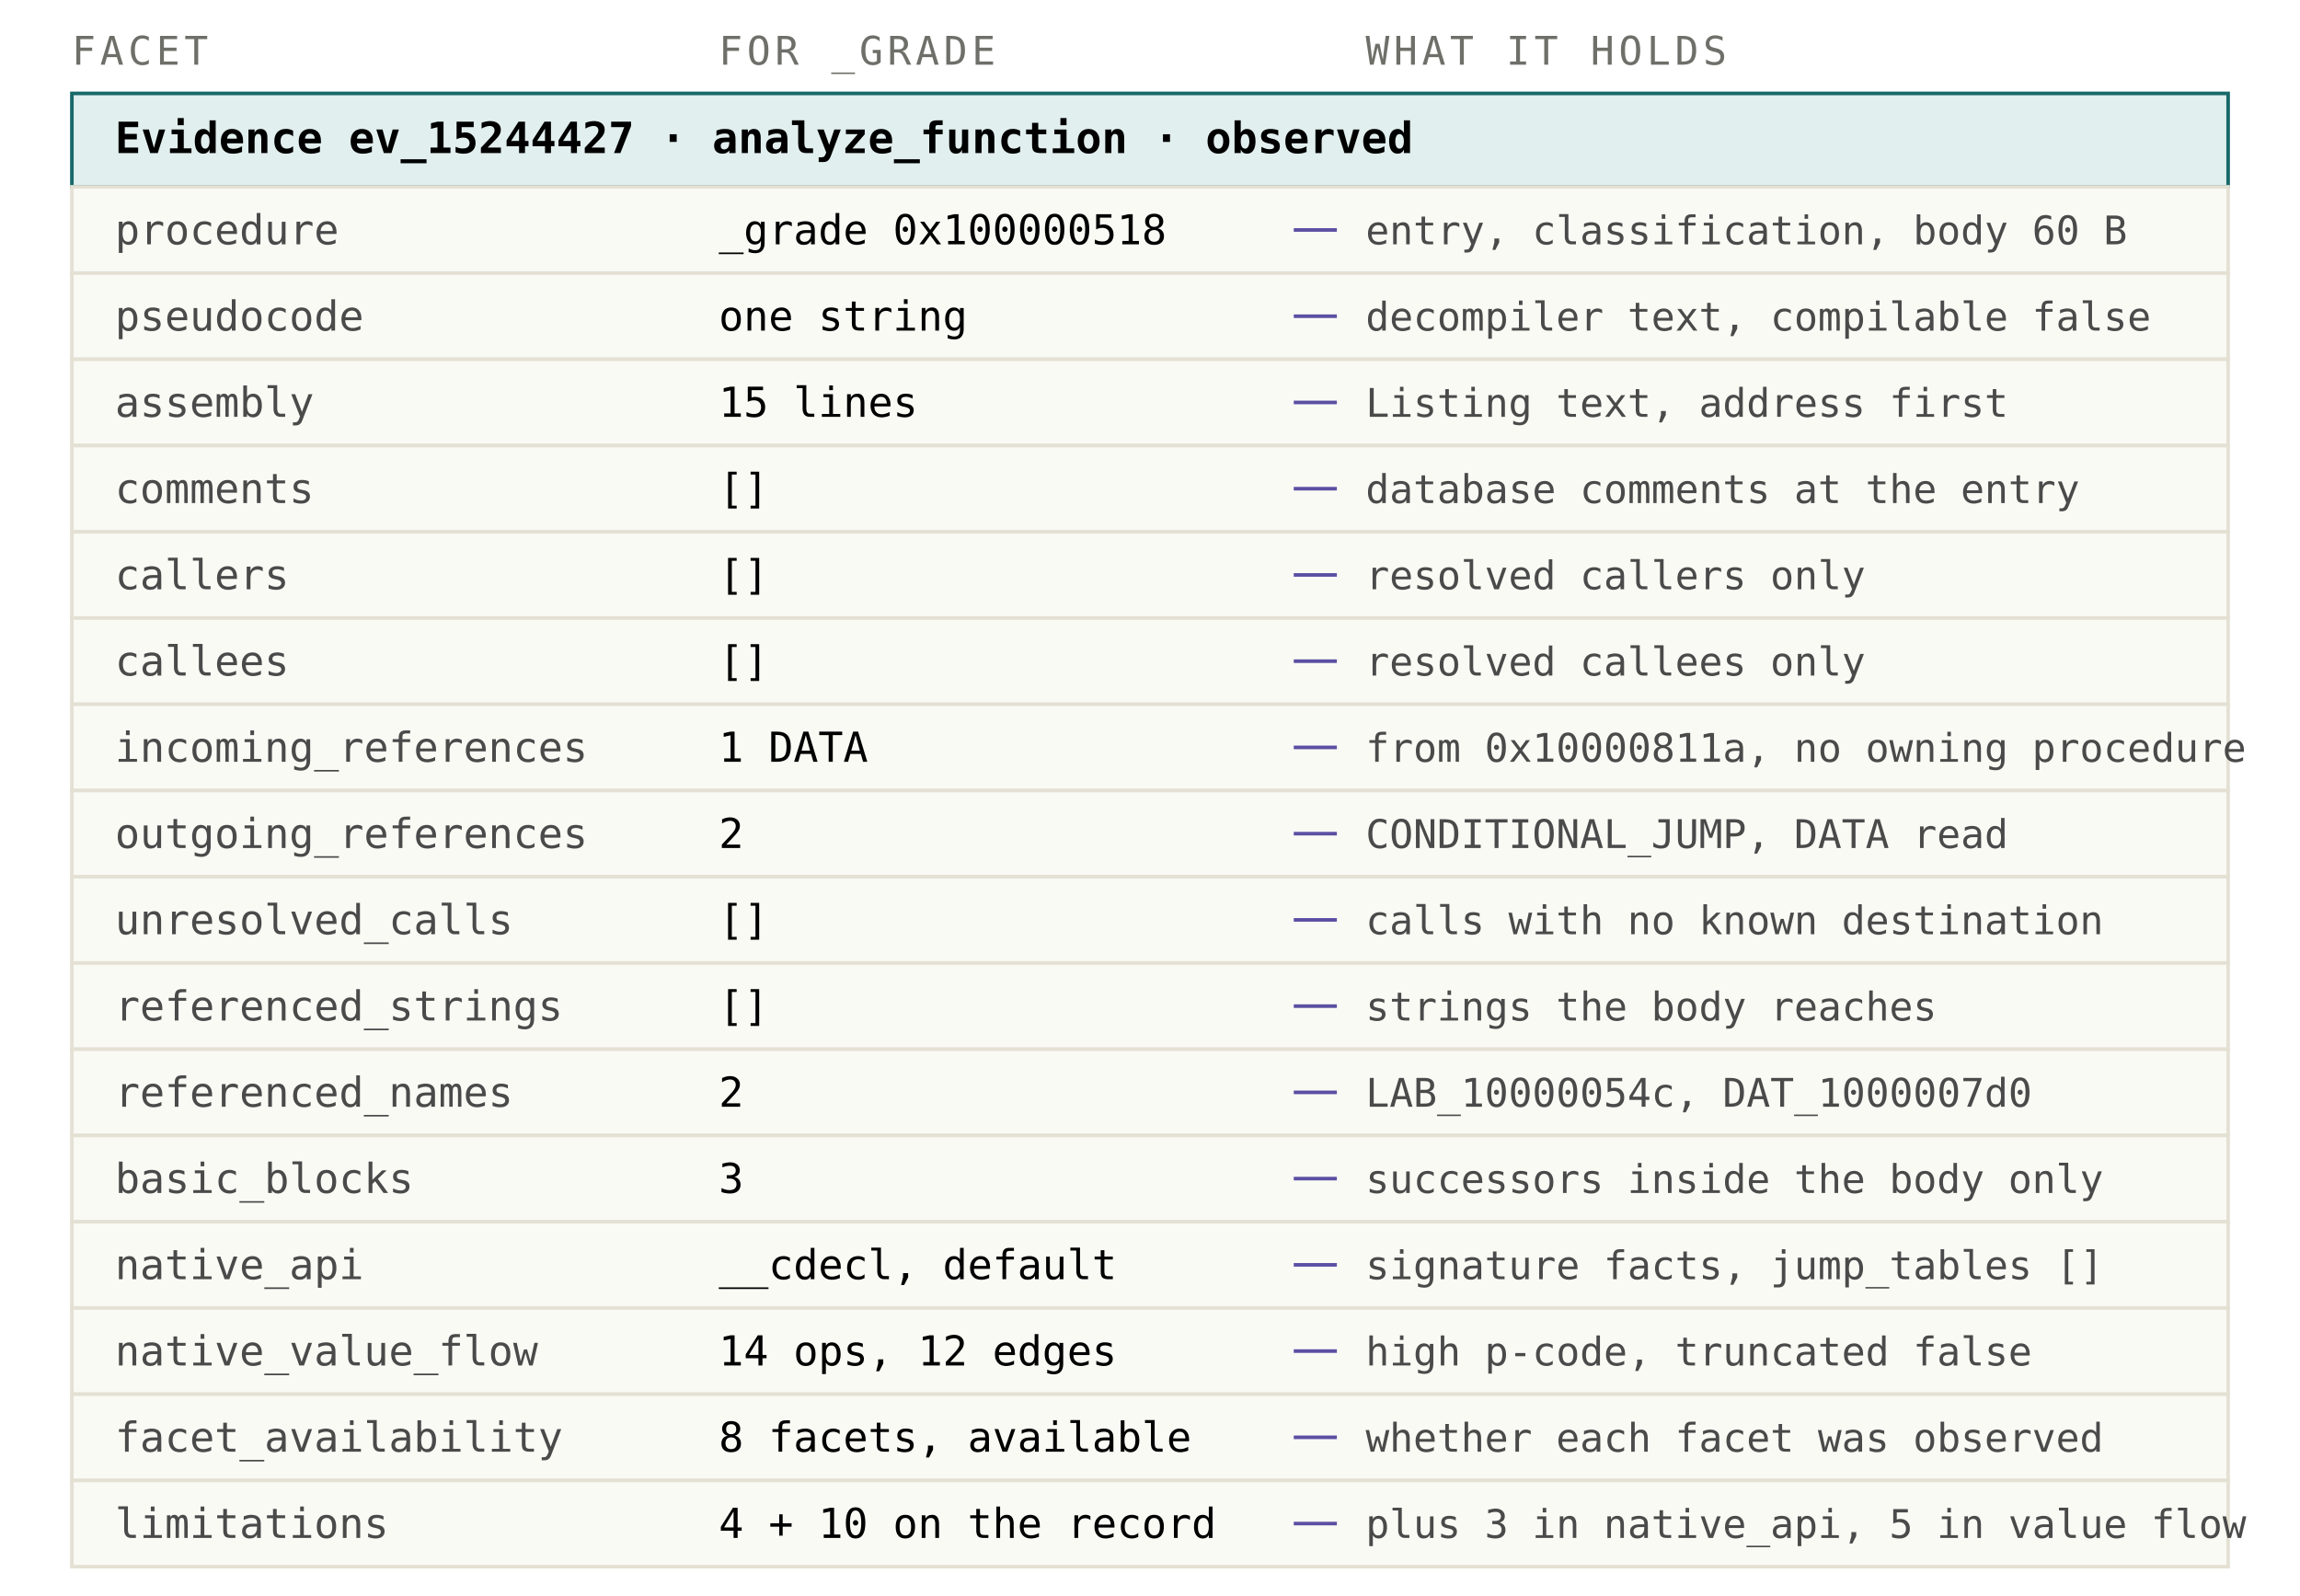
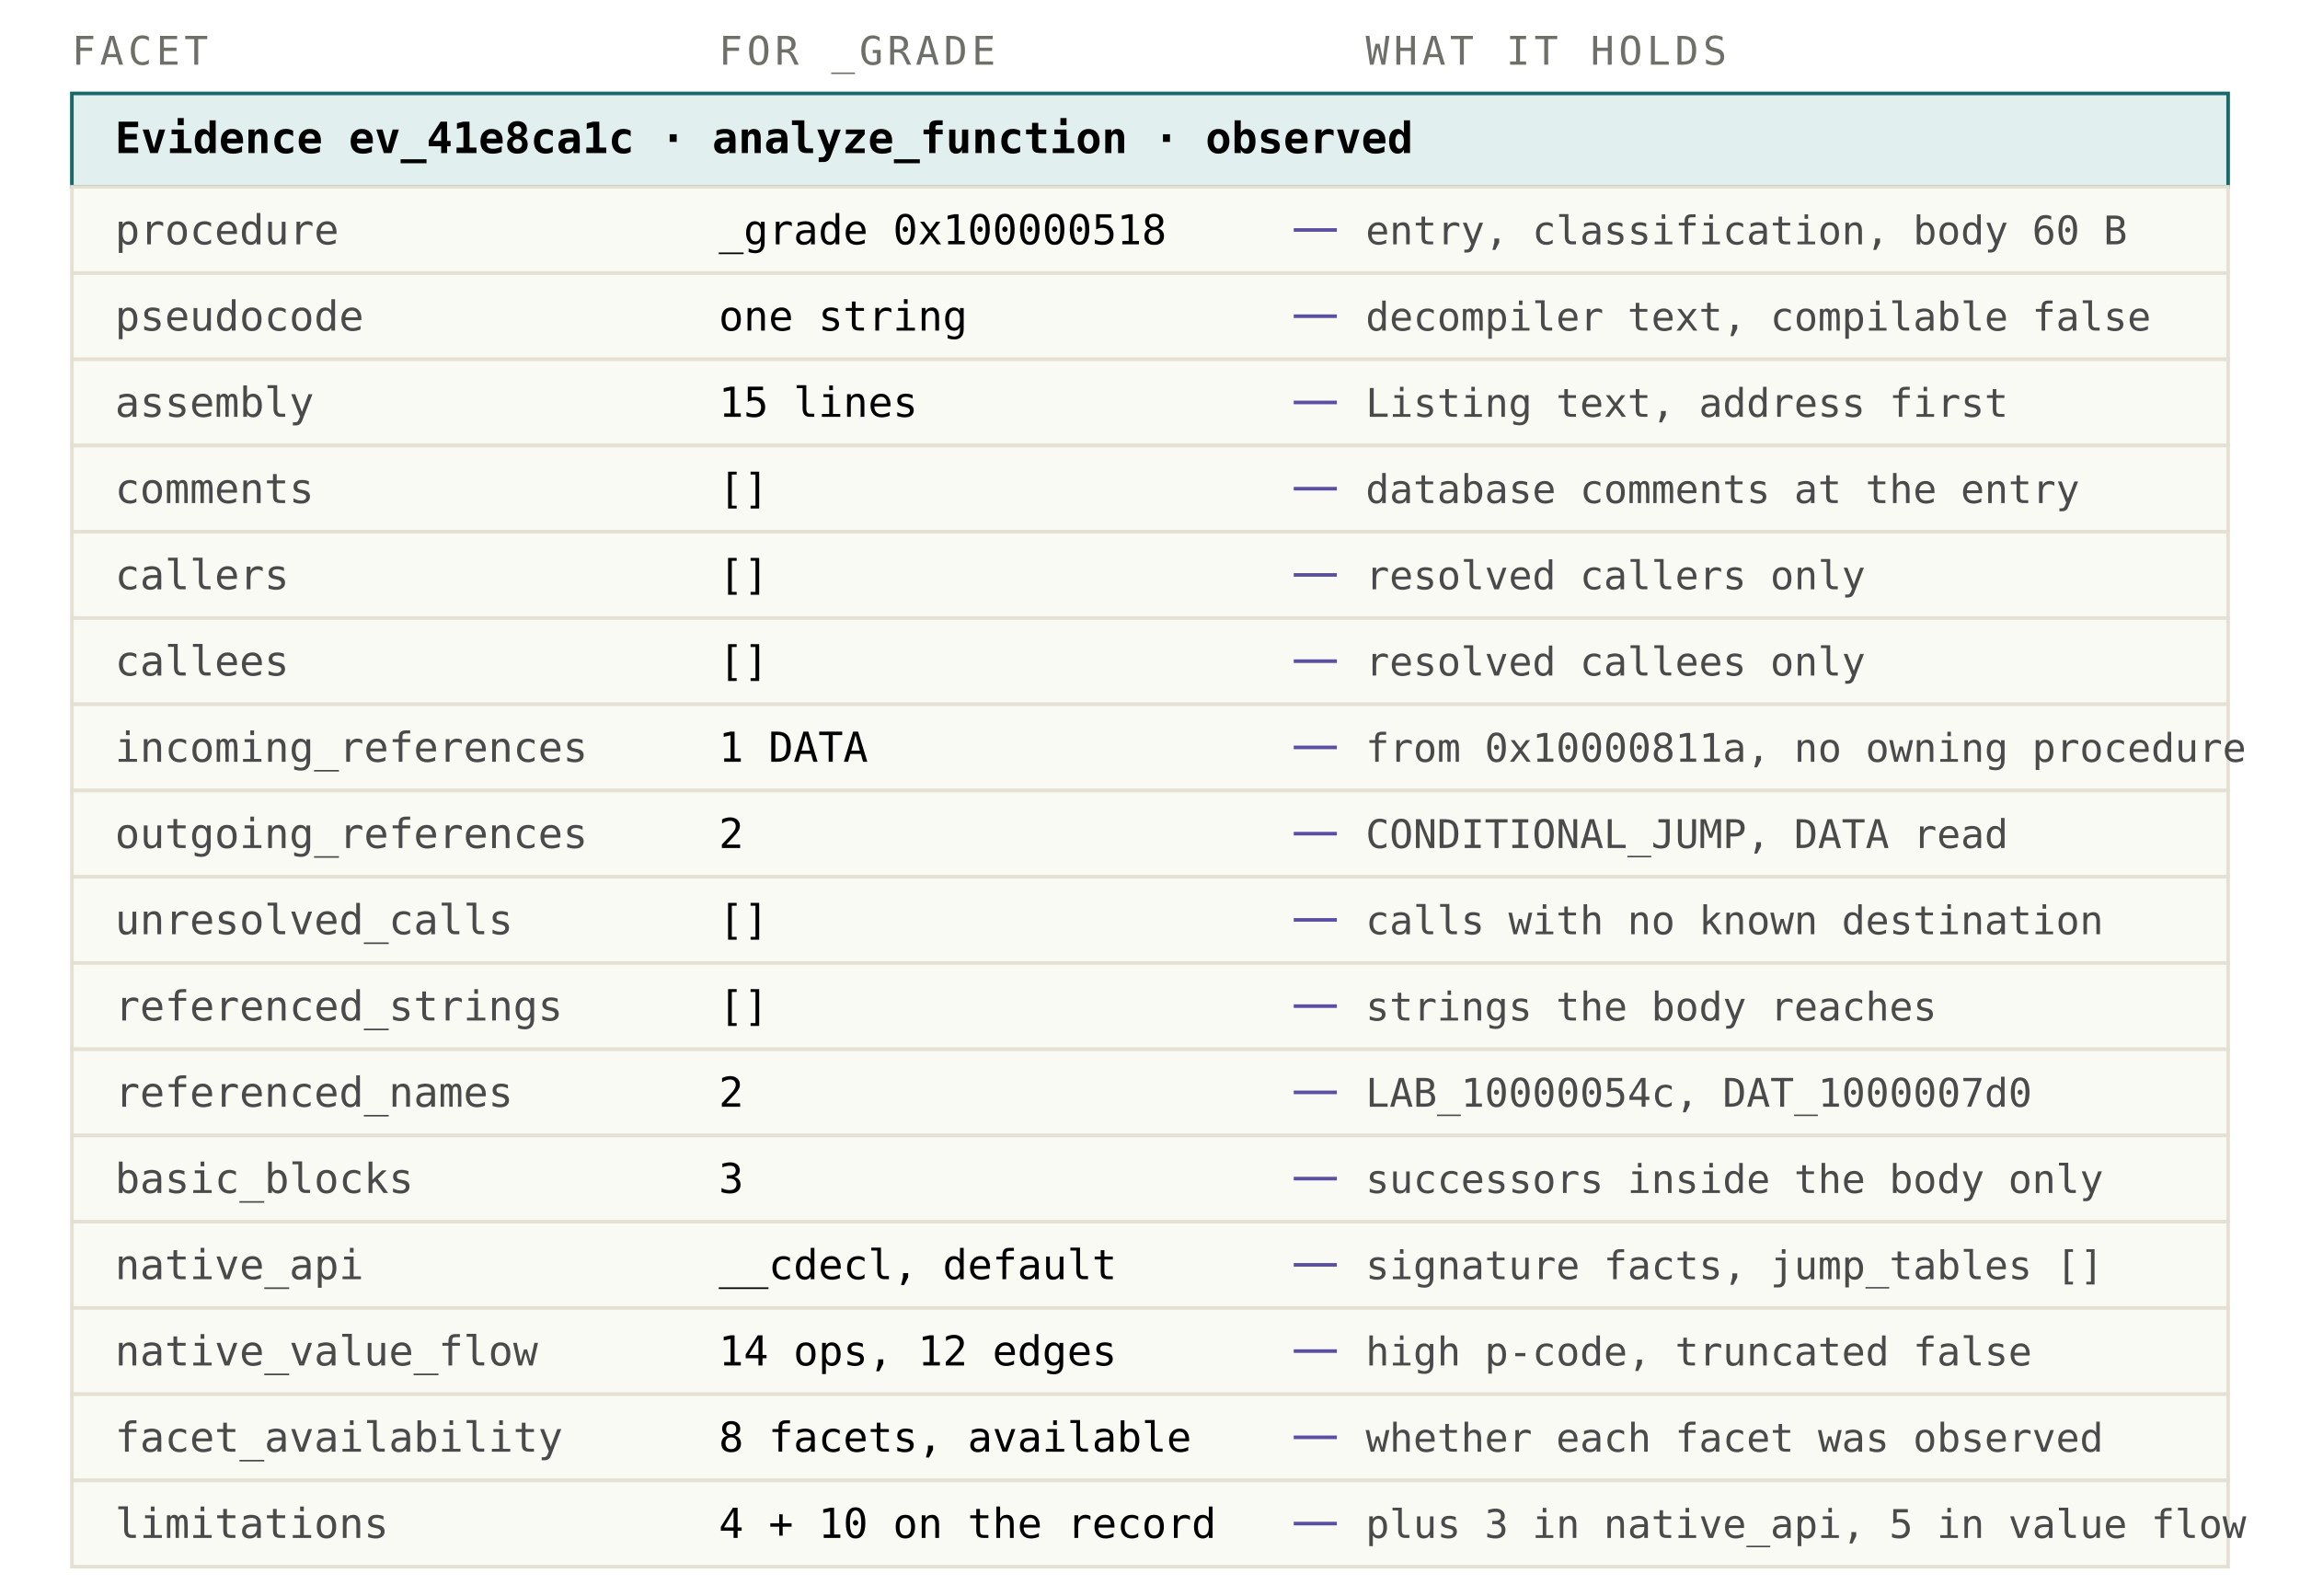
<svg xmlns="http://www.w3.org/2000/svg" viewBox="0 0 640 444" role="img" aria-labelledby="fig-4-8-title fig-4-8-desc" font-family="JetBrains Mono, ui-monospace, monospace">
  <text x="20" y="18" font-size="11" letter-spacing="1.2" fill="var(--m-ink-mute, #6f6f6a)">FACET</text>
  <text x="200" y="18" font-size="11" letter-spacing="1.2" fill="var(--m-ink-mute, #6f6f6a)">FOR _GRADE</text>
  <text x="380" y="18" font-size="11" letter-spacing="1.2" fill="var(--m-ink-mute, #6f6f6a)">WHAT IT HOLDS</text>
  <rect x="20" y="26" width="600" height="26" fill="var(--m-teal-fill, #e1efee)" stroke="var(--m-teal-ink, #18696a)" />
-   <text x="32" y="42.6" font-size="12" font-weight="700">Evidence ev_15244427 · analyze_function · observed</text>
+   <text x="32" y="42.6" font-size="12" font-weight="700">Evidence ev_41e8ca1c · analyze_function · observed</text>
  <rect x="20" y="52" width="600" height="24" fill="var(--m-paper, #fafaf5)" stroke="var(--m-panel-edge, #e4e1d4)" />
  <text x="32" y="68" font-size="11.5" fill="var(--m-ink-soft, #4a4a4a)">procedure</text>
  <text x="200" y="68" font-size="11.5">_grade 0x100000518</text>
  <line x1="360" y1="64" x2="372" y2="64" stroke="var(--m-violet-ink, #5b4fa3)" stroke-width="1" />
  <text x="380" y="68" font-size="11" class="m-serif" fill="var(--m-ink-soft, #4a4a4a)">entry, classification, body 60 B</text>
  <rect x="20" y="76" width="600" height="24" fill="var(--m-paper, #fafaf5)" stroke="var(--m-panel-edge, #e4e1d4)" />
  <text x="32" y="92" font-size="11.5" fill="var(--m-ink-soft, #4a4a4a)">pseudocode</text>
  <text x="200" y="92" font-size="11.5">one string</text>
  <line x1="360" y1="88" x2="372" y2="88" stroke="var(--m-violet-ink, #5b4fa3)" stroke-width="1" />
  <text x="380" y="92" font-size="11" class="m-serif" fill="var(--m-ink-soft, #4a4a4a)">decompiler text, compilable false</text>
  <rect x="20" y="100" width="600" height="24" fill="var(--m-paper, #fafaf5)" stroke="var(--m-panel-edge, #e4e1d4)" />
  <text x="32" y="116" font-size="11.5" fill="var(--m-ink-soft, #4a4a4a)">assembly</text>
  <text x="200" y="116" font-size="11.5">15 lines</text>
  <line x1="360" y1="112" x2="372" y2="112" stroke="var(--m-violet-ink, #5b4fa3)" stroke-width="1" />
  <text x="380" y="116" font-size="11" class="m-serif" fill="var(--m-ink-soft, #4a4a4a)">Listing text, address first</text>
  <rect x="20" y="124" width="600" height="24" fill="var(--m-paper, #fafaf5)" stroke="var(--m-panel-edge, #e4e1d4)" />
  <text x="32" y="140" font-size="11.5" fill="var(--m-ink-soft, #4a4a4a)">comments</text>
  <text x="200" y="140" font-size="11.5">[]</text>
  <line x1="360" y1="136" x2="372" y2="136" stroke="var(--m-violet-ink, #5b4fa3)" stroke-width="1" />
  <text x="380" y="140" font-size="11" class="m-serif" fill="var(--m-ink-soft, #4a4a4a)">database comments at the entry</text>
  <rect x="20" y="148" width="600" height="24" fill="var(--m-paper, #fafaf5)" stroke="var(--m-panel-edge, #e4e1d4)" />
  <text x="32" y="164" font-size="11.5" fill="var(--m-ink-soft, #4a4a4a)">callers</text>
  <text x="200" y="164" font-size="11.5">[]</text>
  <line x1="360" y1="160" x2="372" y2="160" stroke="var(--m-violet-ink, #5b4fa3)" stroke-width="1" />
  <text x="380" y="164" font-size="11" class="m-serif" fill="var(--m-ink-soft, #4a4a4a)">resolved callers only</text>
  <rect x="20" y="172" width="600" height="24" fill="var(--m-paper, #fafaf5)" stroke="var(--m-panel-edge, #e4e1d4)" />
  <text x="32" y="188" font-size="11.5" fill="var(--m-ink-soft, #4a4a4a)">callees</text>
  <text x="200" y="188" font-size="11.5">[]</text>
  <line x1="360" y1="184" x2="372" y2="184" stroke="var(--m-violet-ink, #5b4fa3)" stroke-width="1" />
  <text x="380" y="188" font-size="11" class="m-serif" fill="var(--m-ink-soft, #4a4a4a)">resolved callees only</text>
  <rect x="20" y="196" width="600" height="24" fill="var(--m-paper, #fafaf5)" stroke="var(--m-panel-edge, #e4e1d4)" />
  <text x="32" y="212" font-size="11.5" fill="var(--m-ink-soft, #4a4a4a)">incoming_references</text>
  <text x="200" y="212" font-size="11.5">1 DATA</text>
  <line x1="360" y1="208" x2="372" y2="208" stroke="var(--m-violet-ink, #5b4fa3)" stroke-width="1" />
  <text x="380" y="212" font-size="11" class="m-serif" fill="var(--m-ink-soft, #4a4a4a)">from 0x10000811a, no owning procedure</text>
  <rect x="20" y="220" width="600" height="24" fill="var(--m-paper, #fafaf5)" stroke="var(--m-panel-edge, #e4e1d4)" />
  <text x="32" y="236" font-size="11.5" fill="var(--m-ink-soft, #4a4a4a)">outgoing_references</text>
  <text x="200" y="236" font-size="11.5">2</text>
  <line x1="360" y1="232" x2="372" y2="232" stroke="var(--m-violet-ink, #5b4fa3)" stroke-width="1" />
  <text x="380" y="236" font-size="11" class="m-serif" fill="var(--m-ink-soft, #4a4a4a)">CONDITIONAL_JUMP, DATA read</text>
  <rect x="20" y="244" width="600" height="24" fill="var(--m-paper, #fafaf5)" stroke="var(--m-panel-edge, #e4e1d4)" />
  <text x="32" y="260" font-size="11.5" fill="var(--m-ink-soft, #4a4a4a)">unresolved_calls</text>
  <text x="200" y="260" font-size="11.5">[]</text>
  <line x1="360" y1="256" x2="372" y2="256" stroke="var(--m-violet-ink, #5b4fa3)" stroke-width="1" />
  <text x="380" y="260" font-size="11" class="m-serif" fill="var(--m-ink-soft, #4a4a4a)">calls with no known destination</text>
  <rect x="20" y="268" width="600" height="24" fill="var(--m-paper, #fafaf5)" stroke="var(--m-panel-edge, #e4e1d4)" />
  <text x="32" y="284" font-size="11.5" fill="var(--m-ink-soft, #4a4a4a)">referenced_strings</text>
  <text x="200" y="284" font-size="11.5">[]</text>
  <line x1="360" y1="280" x2="372" y2="280" stroke="var(--m-violet-ink, #5b4fa3)" stroke-width="1" />
  <text x="380" y="284" font-size="11" class="m-serif" fill="var(--m-ink-soft, #4a4a4a)">strings the body reaches</text>
  <rect x="20" y="292" width="600" height="24" fill="var(--m-paper, #fafaf5)" stroke="var(--m-panel-edge, #e4e1d4)" />
  <text x="32" y="308" font-size="11.5" fill="var(--m-ink-soft, #4a4a4a)">referenced_names</text>
  <text x="200" y="308" font-size="11.5">2</text>
  <line x1="360" y1="304" x2="372" y2="304" stroke="var(--m-violet-ink, #5b4fa3)" stroke-width="1" />
  <text x="380" y="308" font-size="11" class="m-serif" fill="var(--m-ink-soft, #4a4a4a)">LAB_10000054c, DAT_1000007d0</text>
  <rect x="20" y="316" width="600" height="24" fill="var(--m-paper, #fafaf5)" stroke="var(--m-panel-edge, #e4e1d4)" />
  <text x="32" y="332" font-size="11.5" fill="var(--m-ink-soft, #4a4a4a)">basic_blocks</text>
  <text x="200" y="332" font-size="11.5">3</text>
  <line x1="360" y1="328" x2="372" y2="328" stroke="var(--m-violet-ink, #5b4fa3)" stroke-width="1" />
  <text x="380" y="332" font-size="11" class="m-serif" fill="var(--m-ink-soft, #4a4a4a)">successors inside the body only</text>
  <rect x="20" y="340" width="600" height="24" fill="var(--m-paper, #fafaf5)" stroke="var(--m-panel-edge, #e4e1d4)" />
  <text x="32" y="356" font-size="11.5" fill="var(--m-ink-soft, #4a4a4a)">native_api</text>
  <text x="200" y="356" font-size="11.5">__cdecl, default</text>
  <line x1="360" y1="352" x2="372" y2="352" stroke="var(--m-violet-ink, #5b4fa3)" stroke-width="1" />
  <text x="380" y="356" font-size="11" class="m-serif" fill="var(--m-ink-soft, #4a4a4a)">signature facts, jump_tables []</text>
  <rect x="20" y="364" width="600" height="24" fill="var(--m-paper, #fafaf5)" stroke="var(--m-panel-edge, #e4e1d4)" />
  <text x="32" y="380" font-size="11.5" fill="var(--m-ink-soft, #4a4a4a)">native_value_flow</text>
  <text x="200" y="380" font-size="11.5">14 ops, 12 edges</text>
  <line x1="360" y1="376" x2="372" y2="376" stroke="var(--m-violet-ink, #5b4fa3)" stroke-width="1" />
  <text x="380" y="380" font-size="11" class="m-serif" fill="var(--m-ink-soft, #4a4a4a)">high p-code, truncated false</text>
  <rect x="20" y="388" width="600" height="24" fill="var(--m-paper, #fafaf5)" stroke="var(--m-panel-edge, #e4e1d4)" />
  <text x="32" y="404" font-size="11.5" fill="var(--m-ink-soft, #4a4a4a)">facet_availability</text>
  <text x="200" y="404" font-size="11.5">8 facets, available</text>
  <line x1="360" y1="400" x2="372" y2="400" stroke="var(--m-violet-ink, #5b4fa3)" stroke-width="1" />
  <text x="380" y="404" font-size="11" class="m-serif" fill="var(--m-ink-soft, #4a4a4a)">whether each facet was observed</text>
  <rect x="20" y="412" width="600" height="24" fill="var(--m-paper, #fafaf5)" stroke="var(--m-panel-edge, #e4e1d4)" />
  <text x="32" y="428" font-size="11.5" fill="var(--m-ink-soft, #4a4a4a)">limitations</text>
  <text x="200" y="428" font-size="11.5">4 + 10 on the record</text>
  <line x1="360" y1="424" x2="372" y2="424" stroke="var(--m-violet-ink, #5b4fa3)" stroke-width="1" />
  <text x="380" y="428" font-size="11" class="m-serif" fill="var(--m-ink-soft, #4a4a4a)">plus 3 in native_api, 5 in value flow</text>
</svg>
